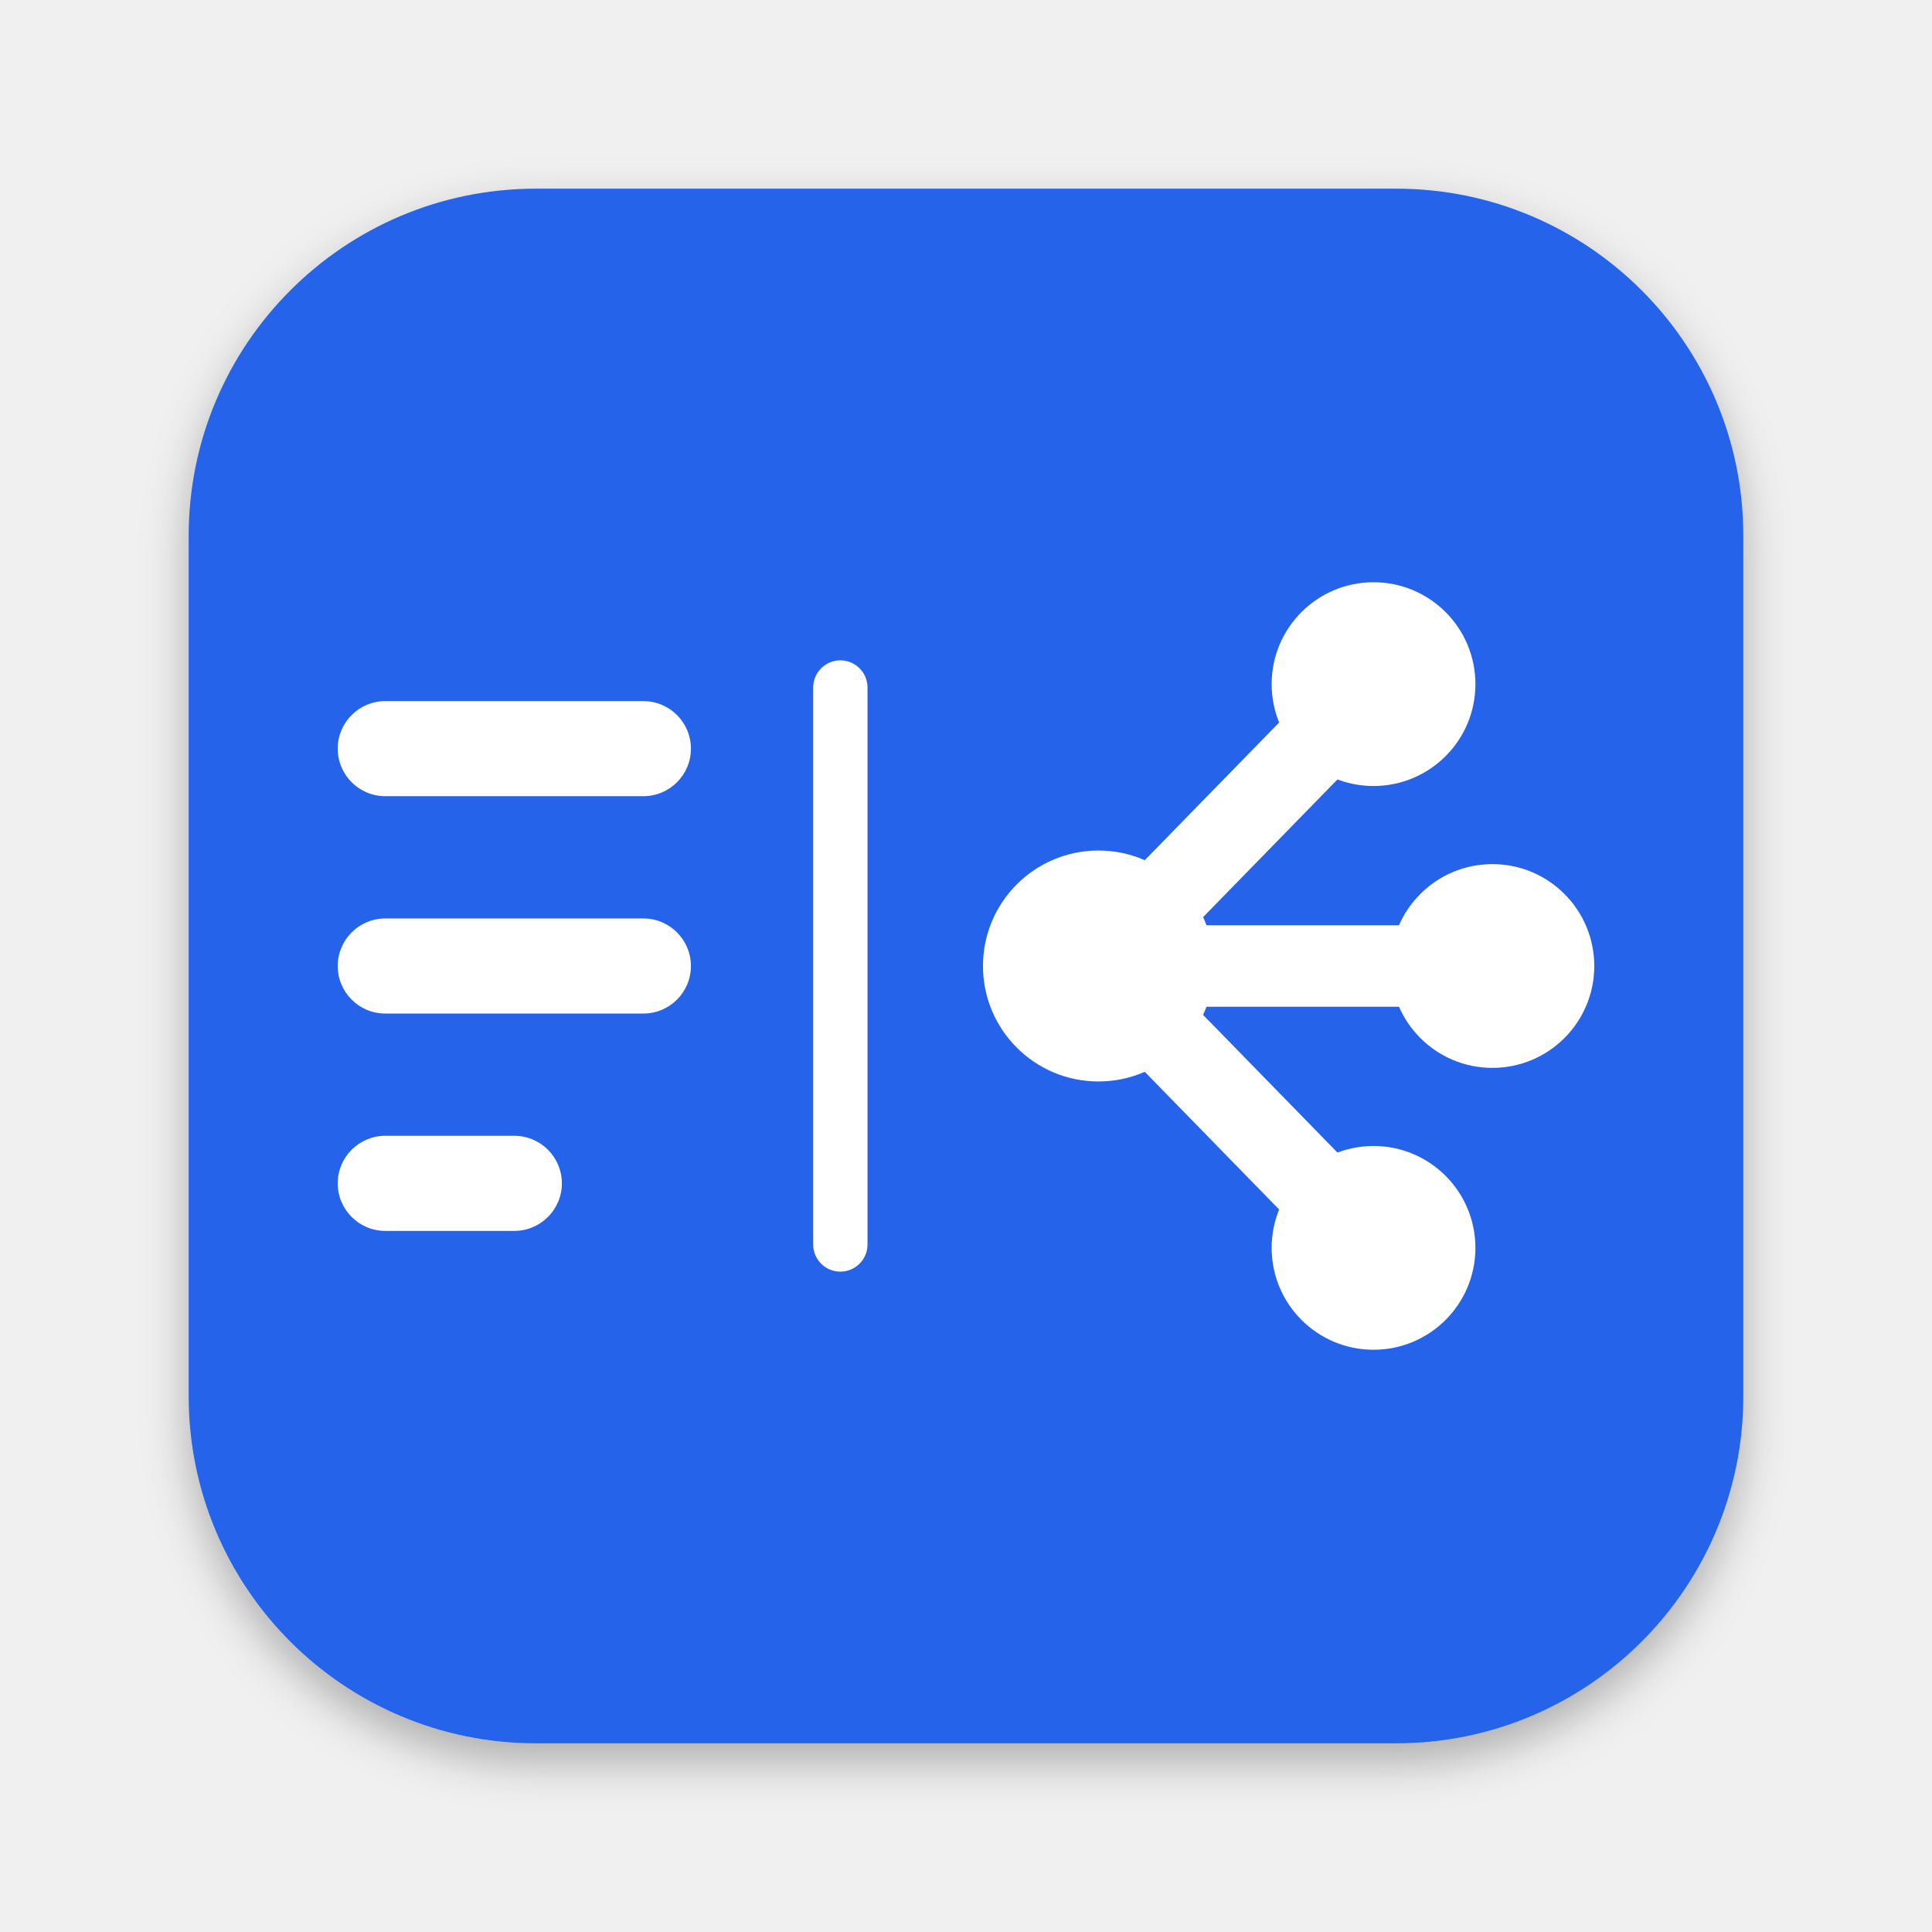
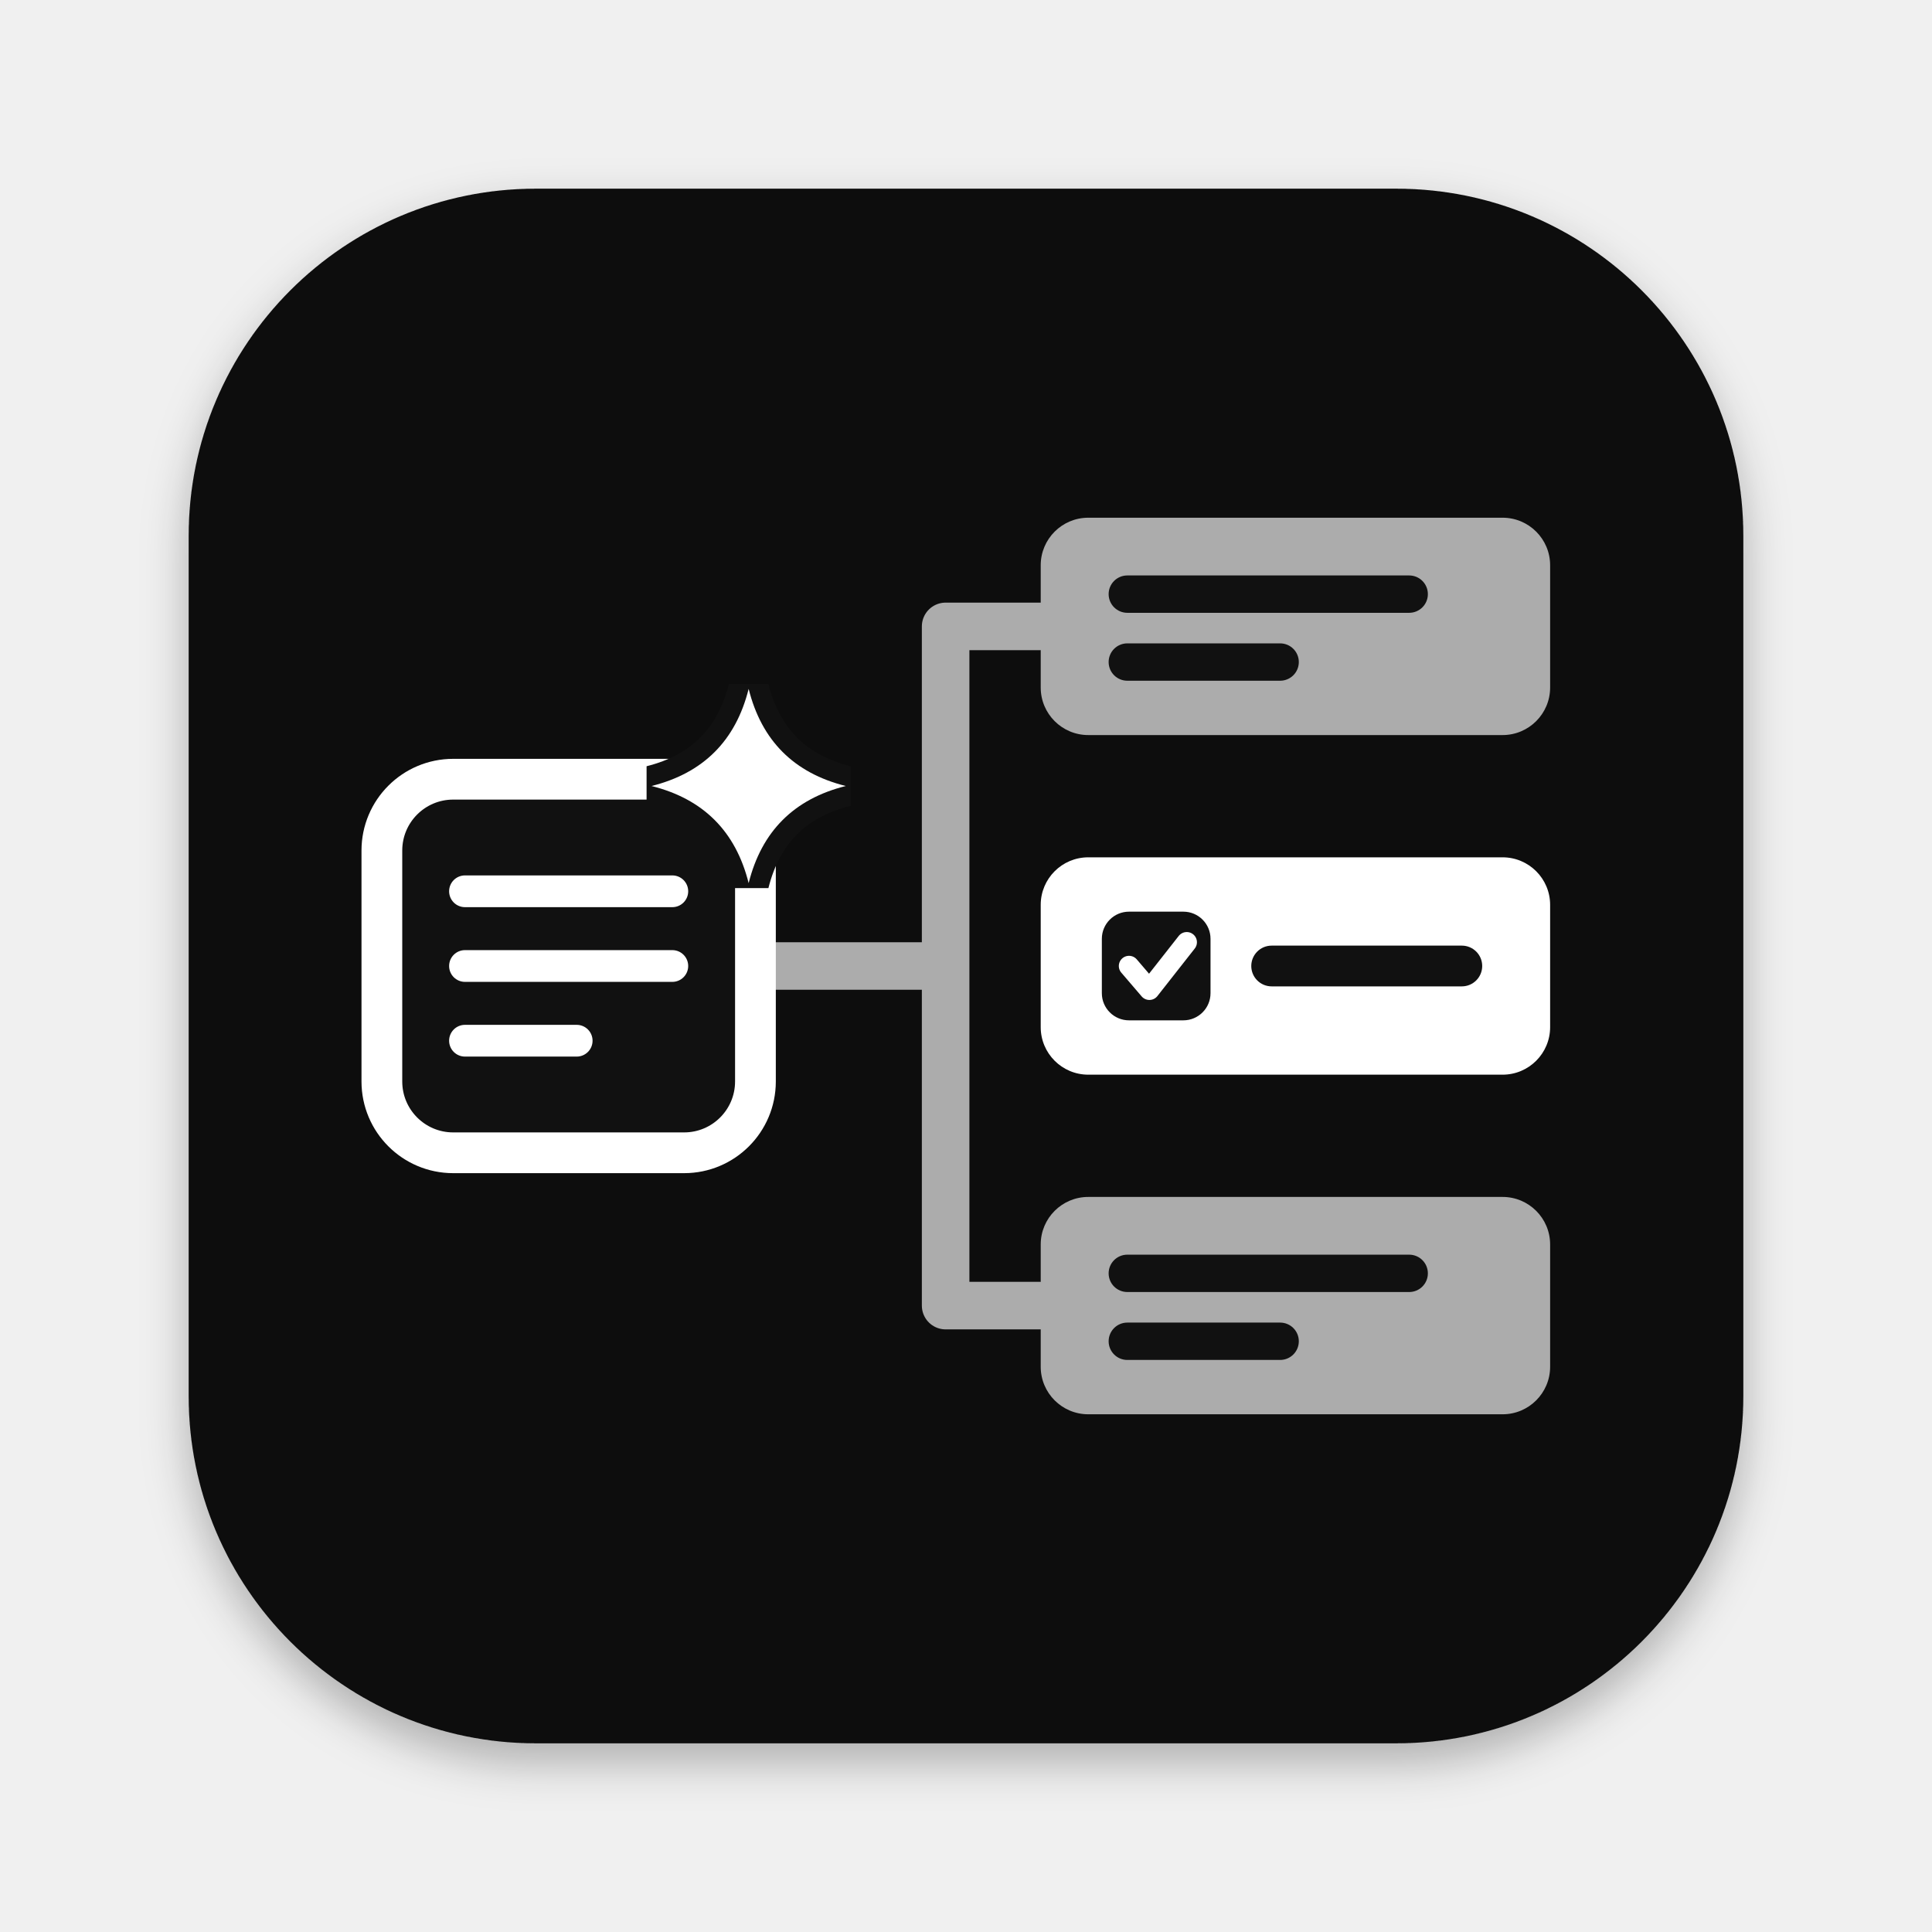
<svg xmlns="http://www.w3.org/2000/svg" viewBox="0 0 512 512" width="512" height="512">
  <defs>
    <filter id="shadow" x="-10%" y="-10%" width="120%" height="125%">
      <feDropShadow dx="0" dy="5" stdDeviation="6" flood-color="#000000" flood-opacity="0.28" />
    </filter>
  </defs>
-   <rect x="50" y="50" width="412" height="412" rx="92" fill="#2563eb" filter="url(#shadow)" />
-   <g transform="translate(256 256) scale(0.9) translate(-261 -256)">
-     <g stroke="#ffffff" stroke-width="24" stroke-linecap="round" fill="none">
-       <path d="M300 256 L381 173" />
-       <path d="M300 256 H416" />
-       <path d="M300 256 L381 339" />
+   <rect x="50" y="50" width="412" height="412" rx="92" fill="#111111" filter="url(#shadow)" />
+   <g transform="translate(256 256) scale(0.9) translate(-256 -236)">
+     <g stroke="#acacac" stroke-width="14" stroke-linecap="round" stroke-linejoin="round" fill="none">
+       <path d="M200 236 H250 M278 136 H250 V336 H278" />
    </g>
+     <g fill="#acacac">
+       <rect x="278" y="104" width="150" height="64" rx="14" />
+       <rect x="278" y="304" width="150" height="64" rx="14" />
+     </g>
+     <g id="note-lines" fill="#111111">
+       <rect x="298" y="121" width="94" height="11" rx="5.5" />
+       <rect x="298" y="141" width="56" height="11" rx="5.5" />
+       <rect x="298" y="321" width="94" height="11" rx="5.5" />
+       <rect x="298" y="341" width="56" height="11" rx="5.5" />
+     </g>
+     <rect x="278" y="204" width="150" height="64" rx="14" fill="#ffffff" />
+     <rect x="296" y="220" width="32" height="32" rx="8" fill="#111111" />
+     <path d="M304 236 L310 243 L321 229" fill="none" stroke="#ffffff" stroke-width="6" stroke-linecap="round" stroke-linejoin="round" />
+     <rect x="340" y="230" width="68" height="12" rx="6" fill="#111111" />
+     <rect x="84" y="181" width="110" height="110" rx="21" fill="#111111" stroke="#ffffff" stroke-width="12" />
    <g fill="#ffffff">
-       <rect x="76" y="178" width="104" height="28" rx="14" />
-       <rect x="76" y="242" width="104" height="28" rx="14" />
-       <rect x="76" y="306" width="66" height="28" rx="14" />
-       <rect x="216" y="166" width="16" height="180" rx="8" />
-       <circle cx="300" cy="256" r="34" />
-       <circle cx="381" cy="173" r="30" />
-       <circle cx="416" cy="256" r="30" />
-       <circle cx="381" cy="339" r="30" />
+       <rect x="103.8" y="209.325" width="70.4" height="9.35" rx="4.675" />
+       <rect x="103.8" y="231.325" width="70.4" height="9.35" rx="4.675" />
+       <rect x="103.8" y="253.325" width="42.24" height="9.35" rx="4.675" />
    </g>
+     <path d="M192 154.4 Q197.72 177.28 220.6 183 Q197.72 188.72 192 211.6 Q186.28 188.72 163.4 183 Q186.28 177.28 192 154.4Z" fill="#ffffff" stroke="#111111" stroke-width="12" paint-order="stroke" />
  </g>
</svg>
